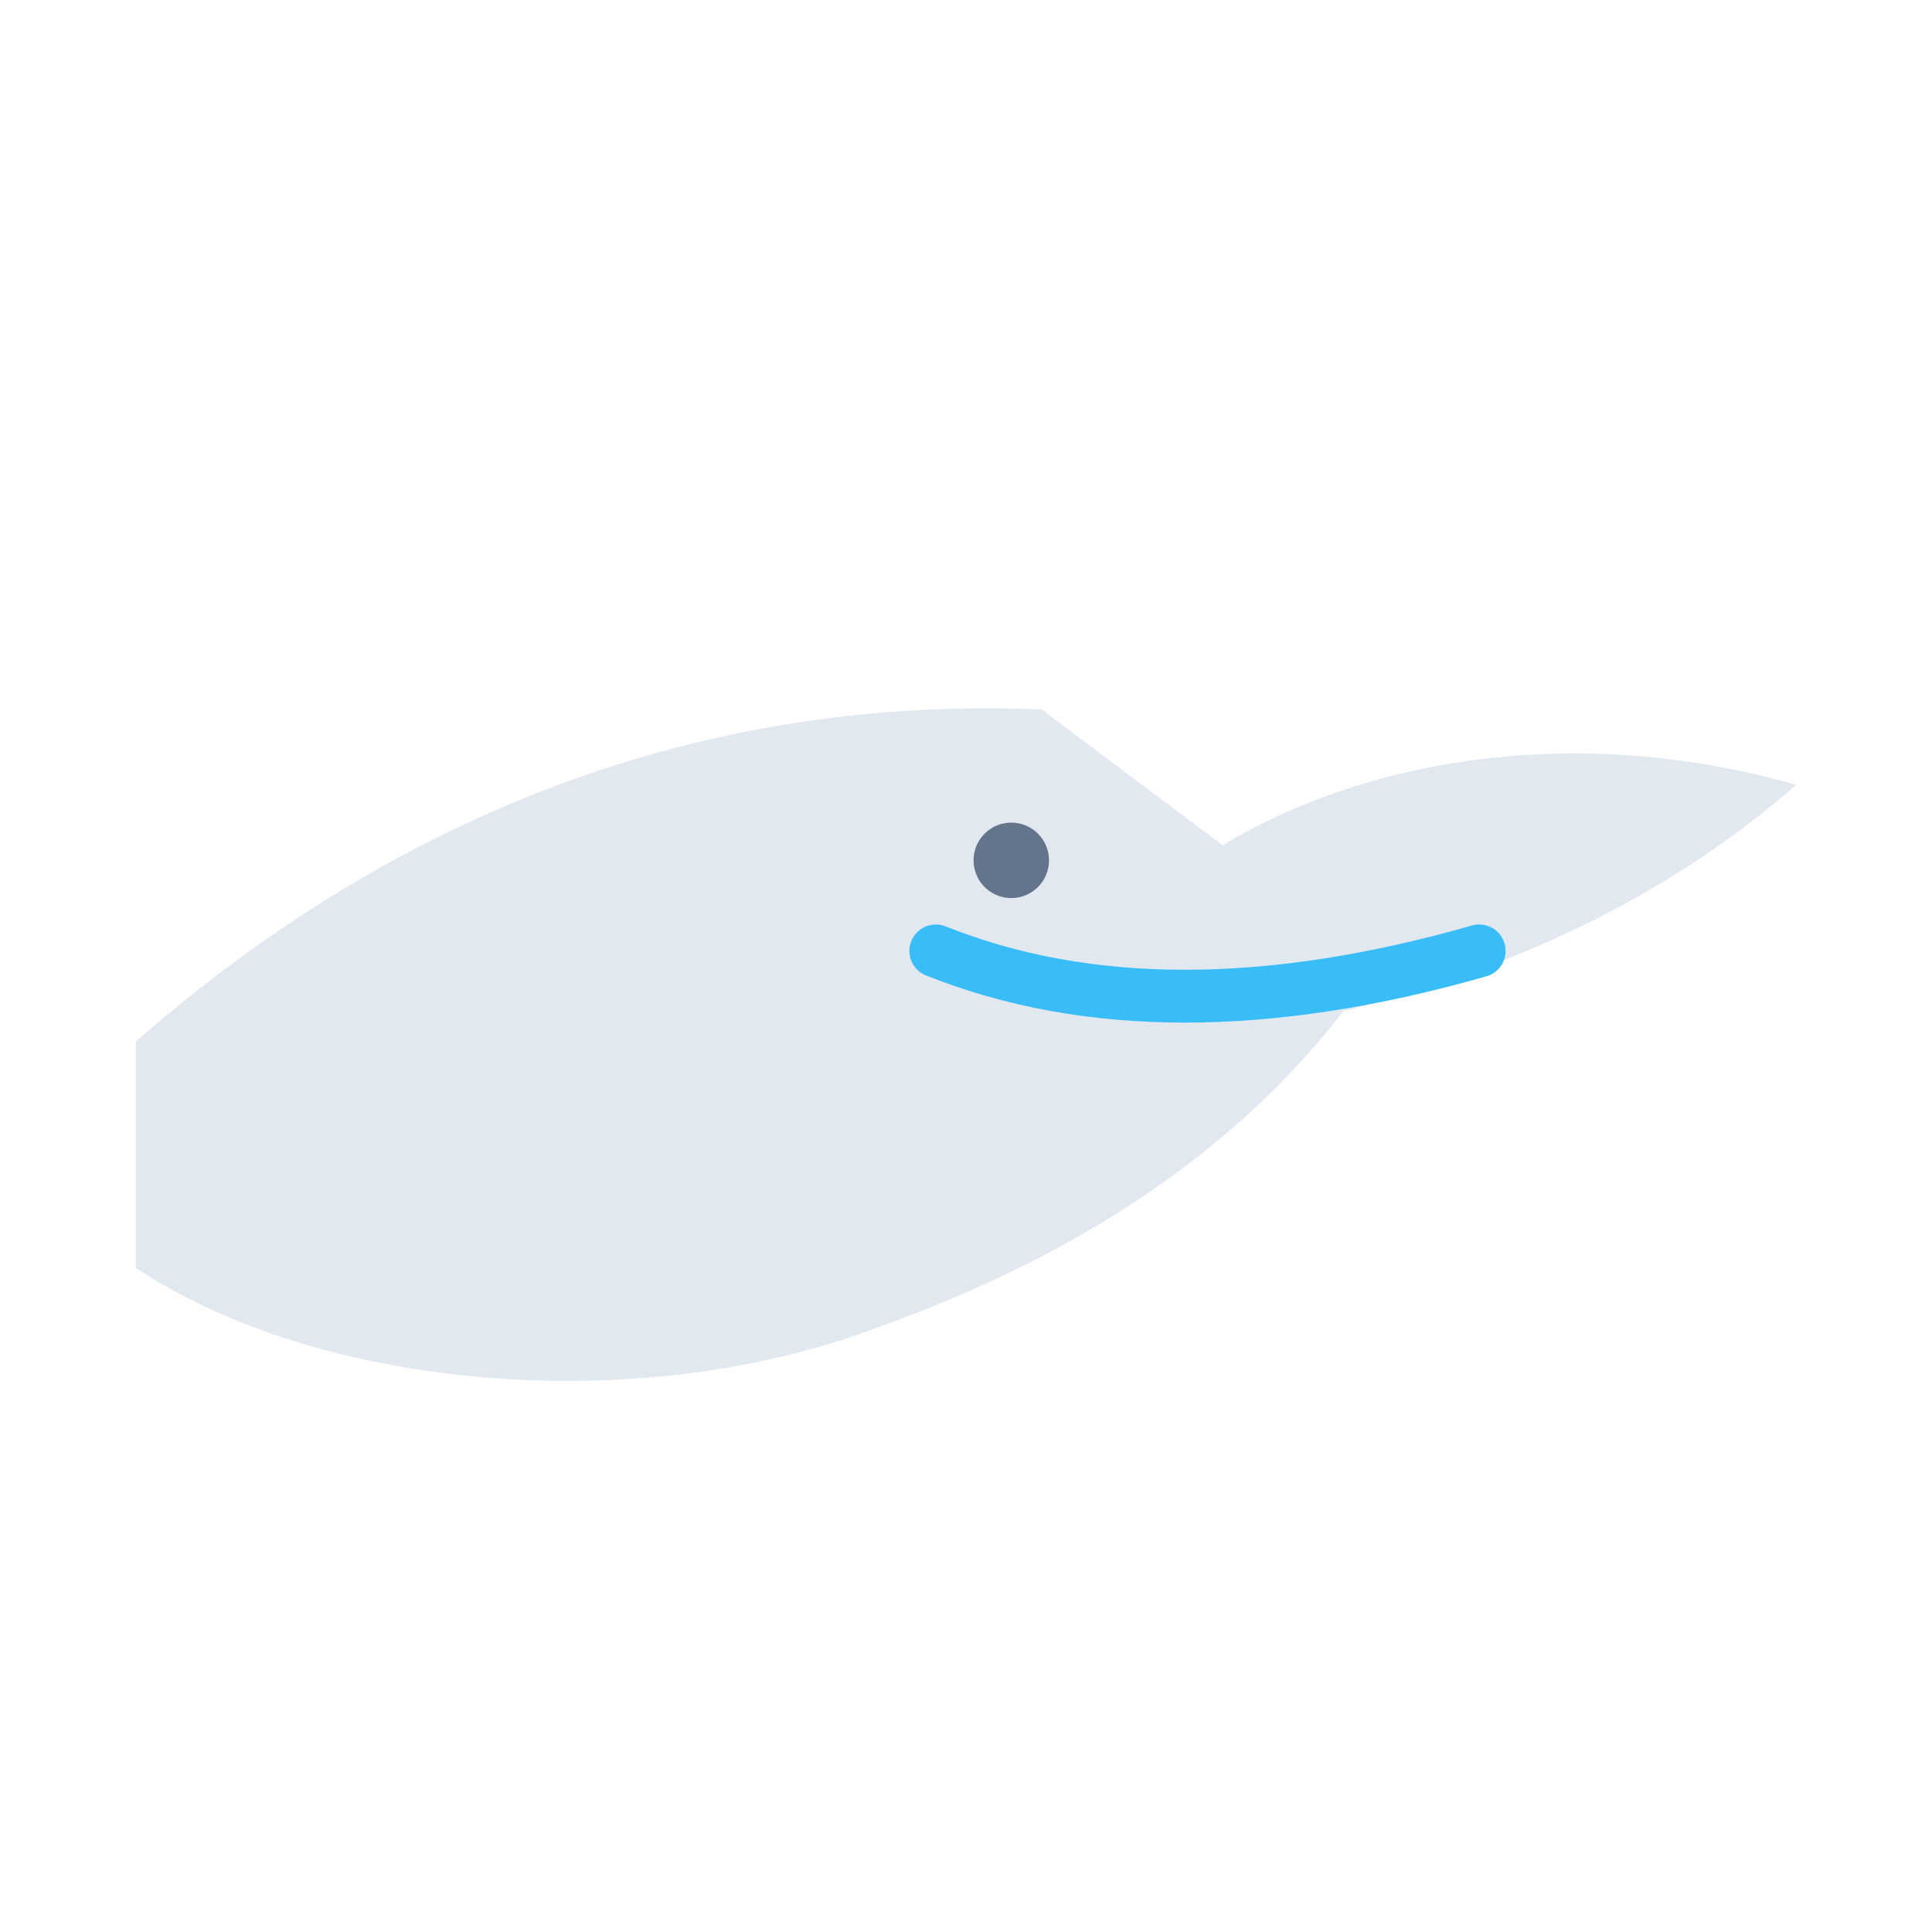
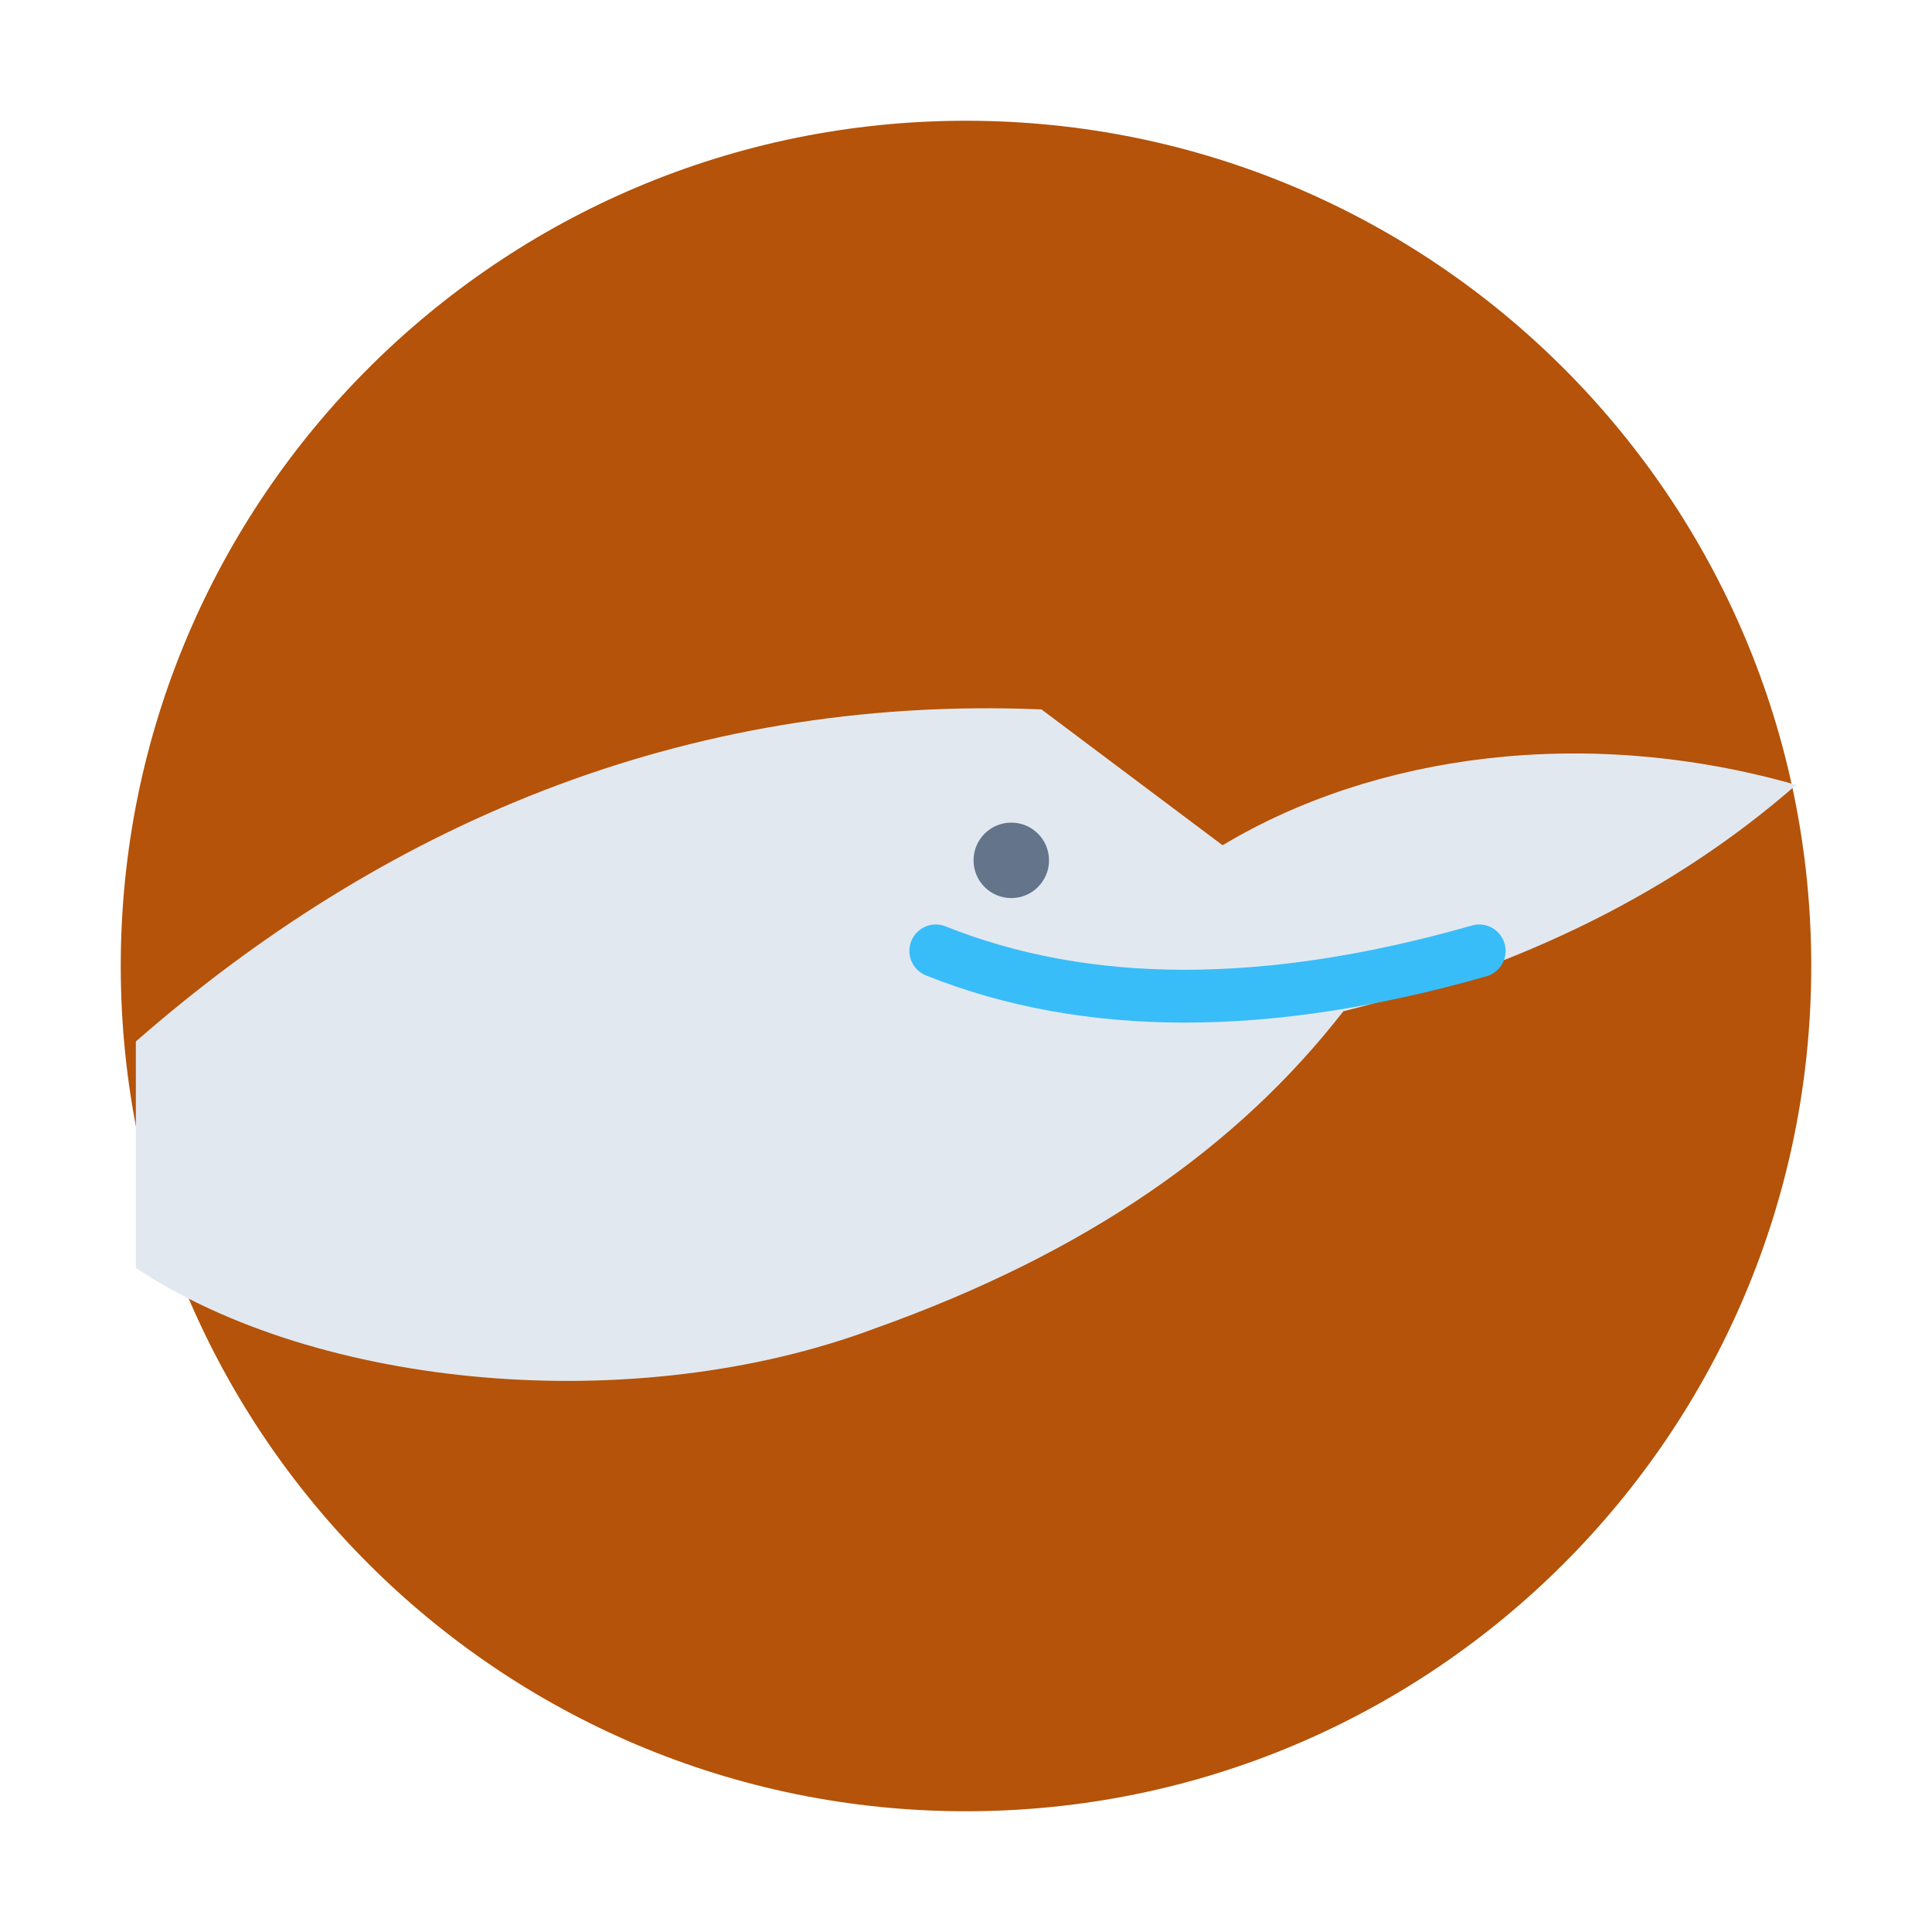
<svg xmlns="http://www.w3.org/2000/svg" viewBox="0 0 256 256" fill="none">
+   <circle cx="128" cy="128" r="112" fill="#b45309" />
+   <circle cx="128" cy="128" r="104" fill="#b45309" opacity="0.92" />
  <path d="M18 138c32-28 72-46 120-44l24 18c20-12 48-16 76-8-16 14-36 24-60 30-14 18-34 32-62 42-32 12-74 8-98-8Z" fill="#e2e8f0" />
  <path d="M124 126c20 8 44 8 72 0" stroke="#38bdf8" stroke-width="7" stroke-linecap="round" />
  <circle cx="134" cy="114" r="5" fill="#64748b" />
</svg>
